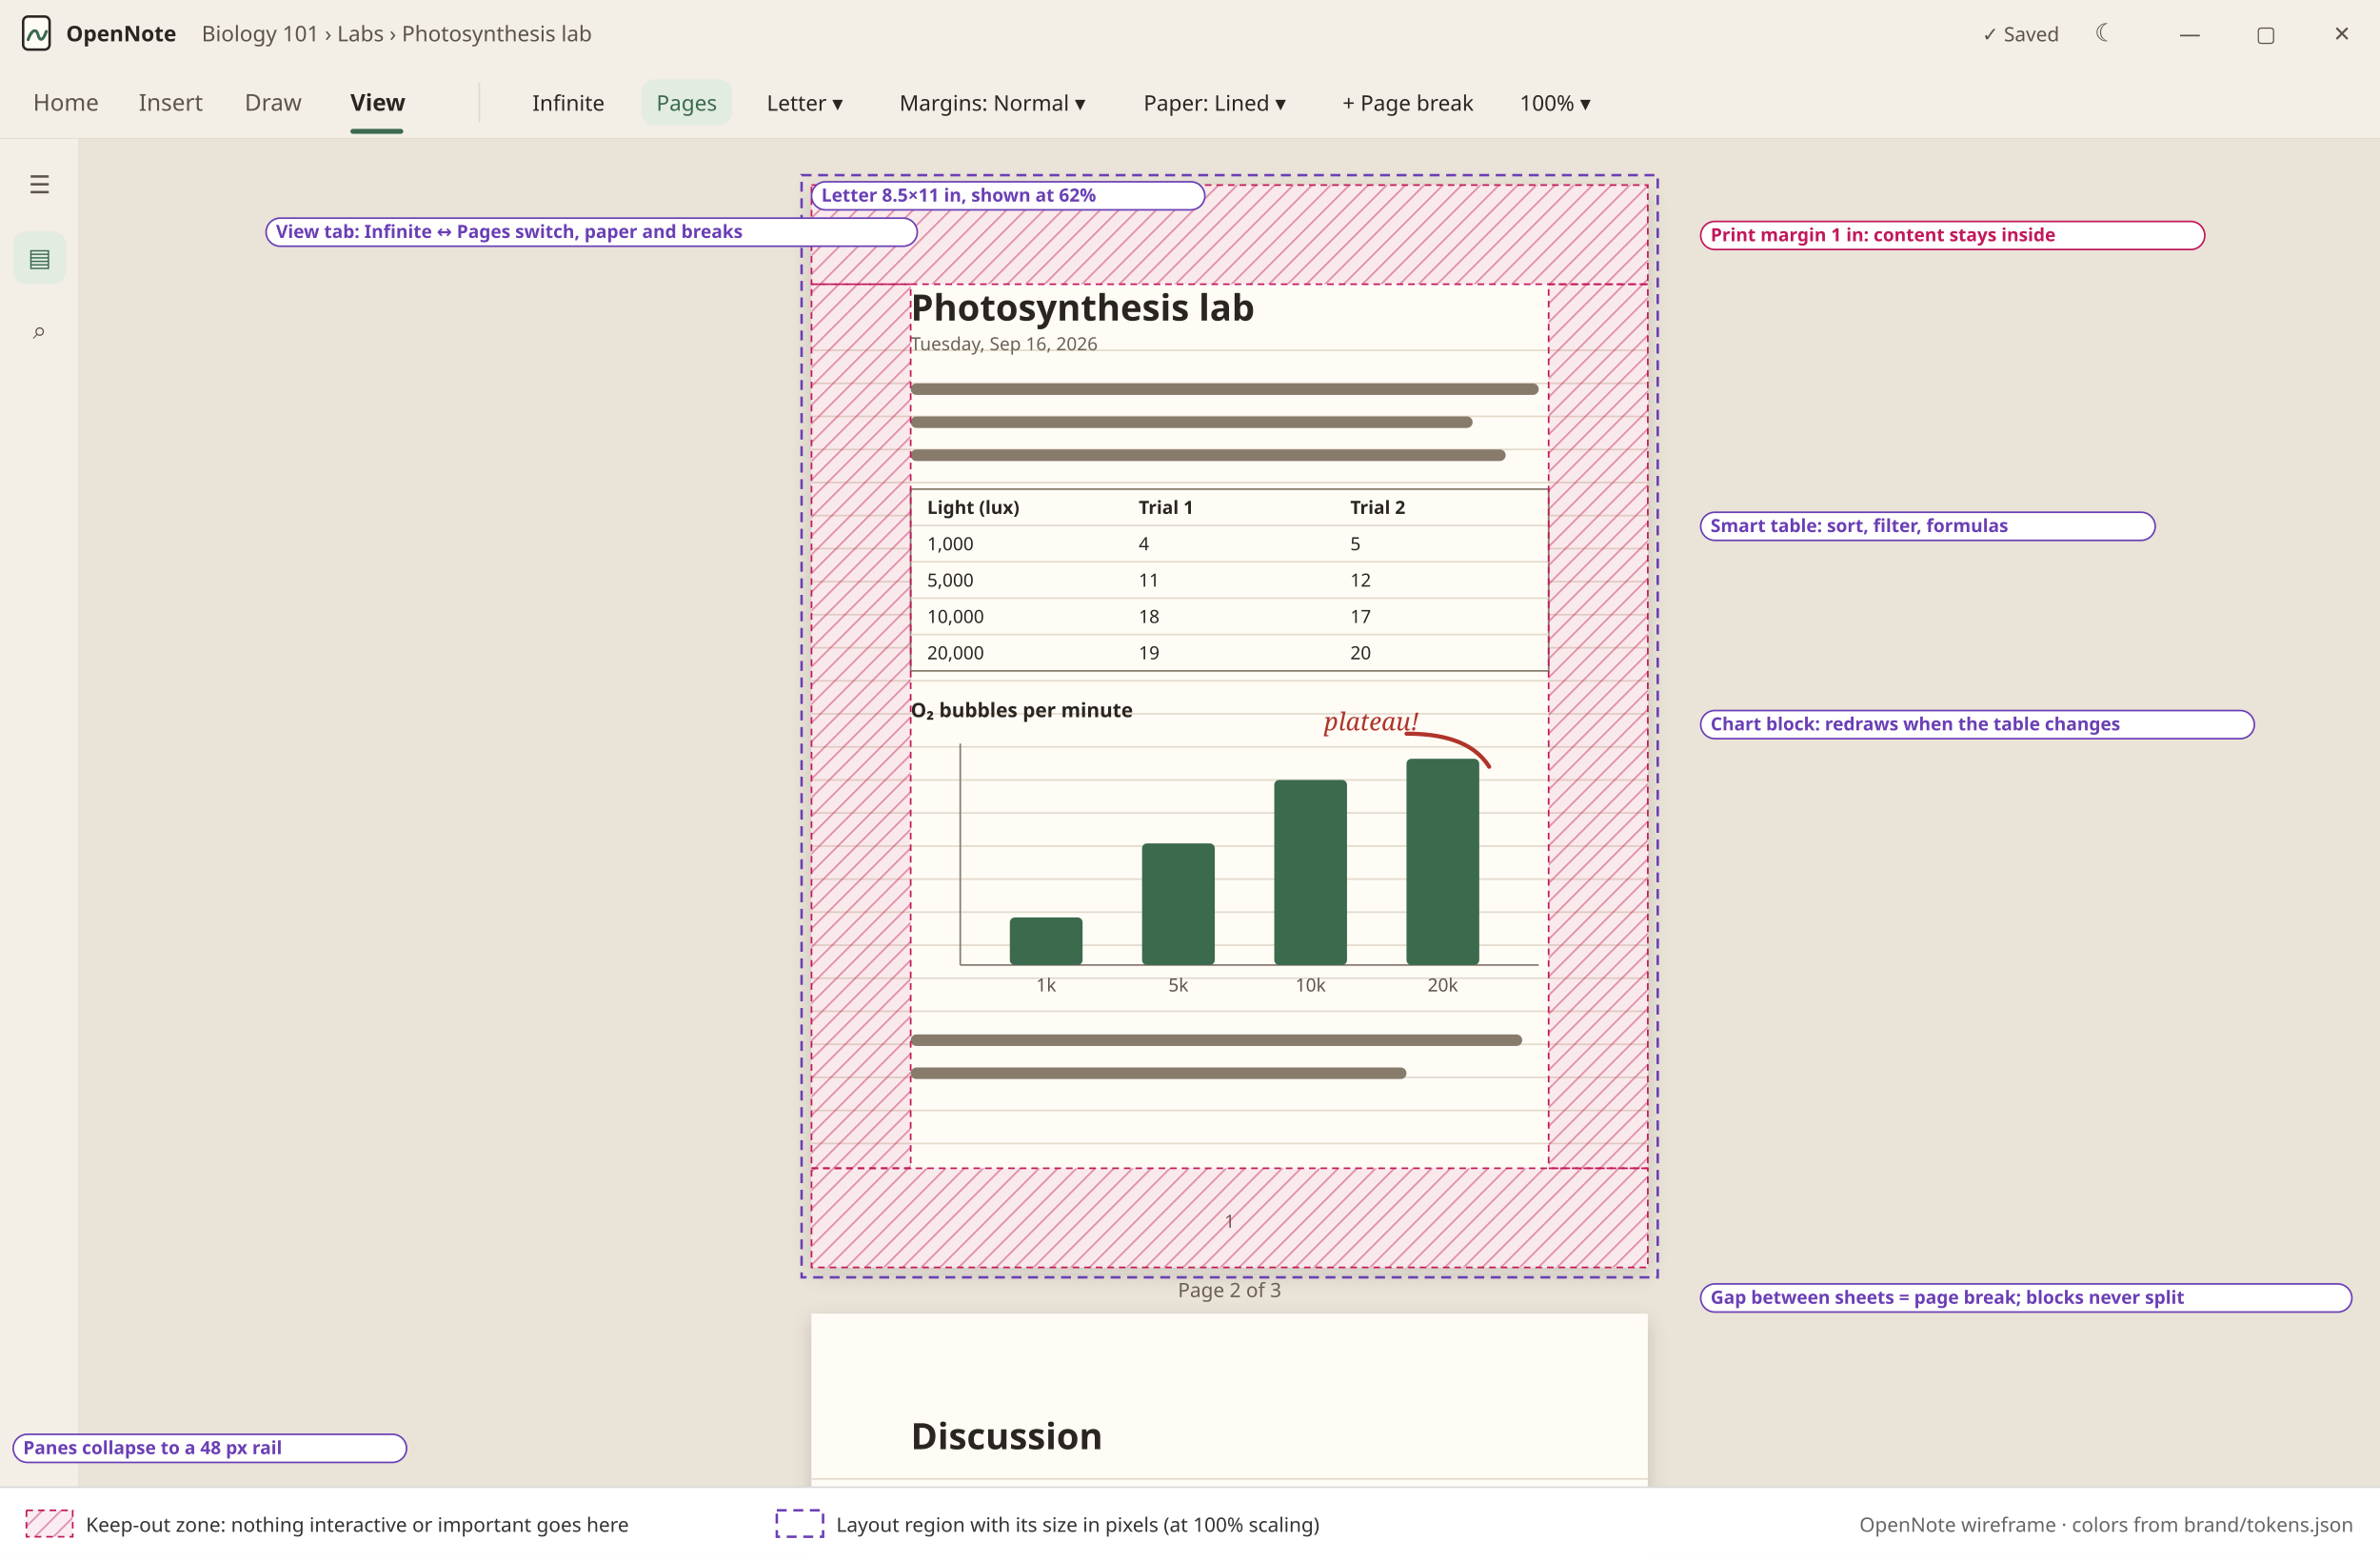
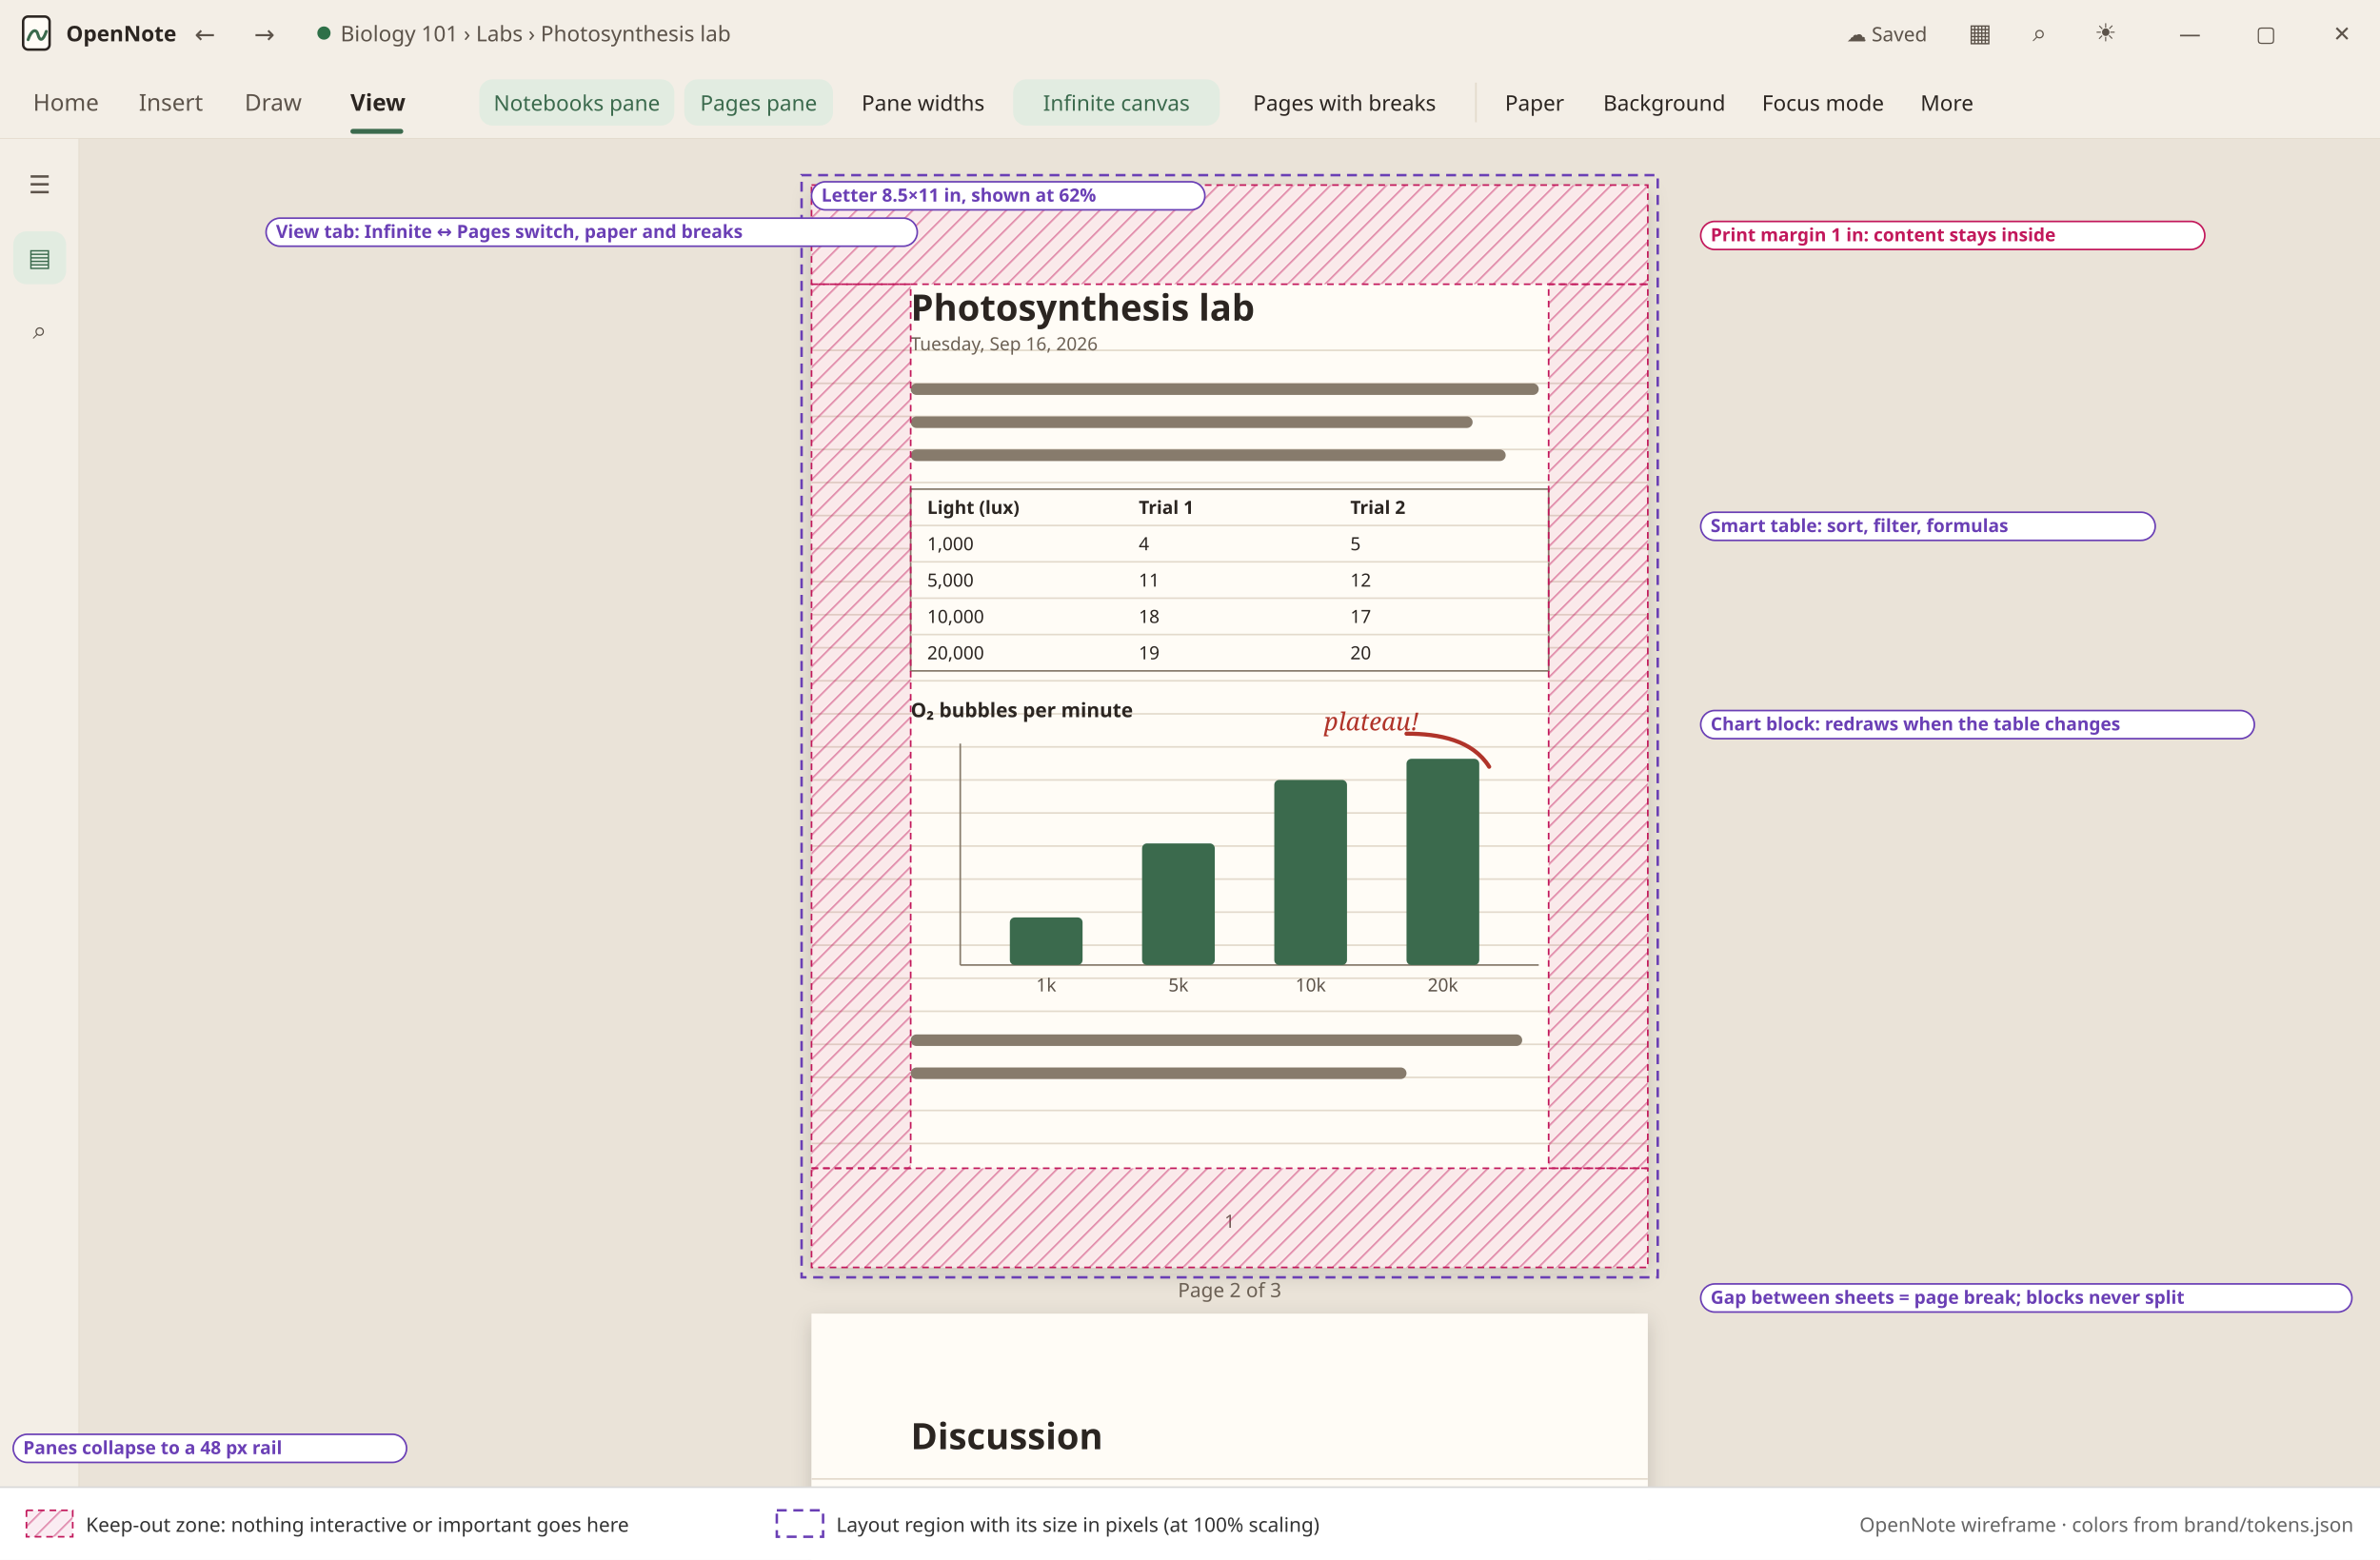
<svg xmlns="http://www.w3.org/2000/svg" viewBox="0 0 1440 944" width="1440" height="944" role="img">
  <defs>
    <pattern id="hatch" width="8" height="8" patternUnits="userSpaceOnUse" patternTransform="rotate(45)">
      <rect width="8" height="8" fill="#C2185B" fill-opacity="0.08" />
      <line x1="0" y1="0" x2="0" y2="8" stroke="#C2185B" stroke-opacity="0.45" stroke-width="2" />
    </pattern>
    <filter id="shadow" x="-10%" y="-10%" width="120%" height="130%">
      <feDropShadow dx="0" dy="4" stdDeviation="6" flood-color="#2B2521" flood-opacity="0.16" />
    </filter>
  </defs>
  <rect x="0" y="0" width="1440" height="900" rx="0" fill="#F3EEE6" />
  <rect x="0" y="0" width="1440" height="40" rx="0" fill="#F3EEE6" />
  <rect x="14" y="10" width="16" height="20" rx="3" fill="#FFFCF6" stroke="#2B2521" stroke-width="1.5" />
  <path d="M17 24c2-6 5-7 6-3s3 4 5-2" fill="none" stroke-linecap="round" stroke-linejoin="round" stroke="#3B6A4D" stroke-width="1.8" />
  <text x="40" y="25" font-size="13" font-weight="600" fill="#2B2521" text-anchor="start" font-family="'Atkinson Hyperlegible Next', 'Segoe UI', system-ui, sans-serif">OpenNote</text>
-   <text x="122" y="25" font-size="13" font-weight="400" fill="#5C534A" text-anchor="start" font-family="'Atkinson Hyperlegible Next', 'Segoe UI', system-ui, sans-serif">Biology 101  ›  Labs  ›  Photosynthesis lab</text>
-   <text x="1274" y="25" font-size="15" font-weight="400" fill="#5C534A" text-anchor="middle" font-family="'Atkinson Hyperlegible Next', 'Segoe UI', system-ui, sans-serif">☾</text>
-   <text x="1246" y="25" font-size="12" font-weight="400" fill="#5C534A" text-anchor="end" font-family="'Atkinson Hyperlegible Next', 'Segoe UI', system-ui, sans-serif">✓ Saved</text>
+   <text x="124" y="26" font-size="15" font-weight="400" fill="#5C534A" text-anchor="middle" font-family="'Atkinson Hyperlegible Next', 'Segoe UI', system-ui, sans-serif">←</text>
+   <text x="160" y="26" font-size="15" font-weight="400" fill="#5C534A" text-anchor="middle" font-family="'Atkinson Hyperlegible Next', 'Segoe UI', system-ui, sans-serif">→</text>
+   <circle cx="196" cy="20" r="4" fill="#2E7048" />
+   <text x="206" y="25" font-size="13" font-weight="400" fill="#5C534A" text-anchor="start" font-family="'Atkinson Hyperlegible Next', 'Segoe UI', system-ui, sans-serif">Biology 101  ›  Labs  ›  Photosynthesis lab</text>
+   <text x="1166" y="25" font-size="12" font-weight="400" fill="#5C534A" text-anchor="end" font-family="'Atkinson Hyperlegible Next', 'Segoe UI', system-ui, sans-serif">☁ Saved</text>
+   <text x="1198" y="25" font-size="15" font-weight="400" fill="#5C534A" text-anchor="middle" font-family="'Atkinson Hyperlegible Next', 'Segoe UI', system-ui, sans-serif">▦</text>
+   <text x="1234" y="25" font-size="15" font-weight="400" fill="#5C534A" text-anchor="middle" font-family="'Atkinson Hyperlegible Next', 'Segoe UI', system-ui, sans-serif">⌕</text>
+   <text x="1274" y="25" font-size="15" font-weight="400" fill="#5C534A" text-anchor="middle" font-family="'Atkinson Hyperlegible Next', 'Segoe UI', system-ui, sans-serif">☀</text>
  <text x="1325" y="25" font-size="13" font-weight="400" fill="#5C534A" text-anchor="middle" font-family="'Atkinson Hyperlegible Next', 'Segoe UI', system-ui, sans-serif">—</text>
  <text x="1371" y="25" font-size="13" font-weight="400" fill="#5C534A" text-anchor="middle" font-family="'Atkinson Hyperlegible Next', 'Segoe UI', system-ui, sans-serif">▢</text>
  <text x="1417" y="25" font-size="13" font-weight="400" fill="#5C534A" text-anchor="middle" font-family="'Atkinson Hyperlegible Next', 'Segoe UI', system-ui, sans-serif">✕</text>
  <rect x="0" y="40" width="1440" height="44" rx="0" fill="#F3EEE6" />
  <line x1="0" y1="84" x2="1440" y2="84" stroke="#E3DACC" />
  <text x="20" y="67" font-size="14" font-weight="400" fill="#5C534A" text-anchor="start" font-family="'Atkinson Hyperlegible Next', 'Segoe UI', system-ui, sans-serif">Home</text>
  <text x="84" y="67" font-size="14" font-weight="400" fill="#5C534A" text-anchor="start" font-family="'Atkinson Hyperlegible Next', 'Segoe UI', system-ui, sans-serif">Insert</text>
  <text x="148" y="67" font-size="14" font-weight="400" fill="#5C534A" text-anchor="start" font-family="'Atkinson Hyperlegible Next', 'Segoe UI', system-ui, sans-serif">Draw</text>
  <text x="212" y="67" font-size="14" font-weight="600" fill="#2B2521" text-anchor="start" font-family="'Atkinson Hyperlegible Next', 'Segoe UI', system-ui, sans-serif">View</text>
  <rect x="212" y="78" width="32" height="3" rx="1.5" fill="#3B6A4D" />
-   <line x1="290" y1="50" x2="290" y2="74" stroke="#E3DACC" />
-   <g data-fit="6" data-center="both">
-     <rect x="306" y="48" width="76" height="28" rx="8" fill="none" />
-     <text x="344" y="67" font-size="13" font-weight="400" fill="#2B2521" text-anchor="middle" font-family="'Atkinson Hyperlegible Next', 'Segoe UI', system-ui, sans-serif">Infinite</text>
-   </g>
-   <g data-fit="6" data-center="both">
-     <rect x="388" y="48" width="55" height="28" rx="8" fill="#E2ECE1" />
-     <text x="415.5" y="67" font-size="13" font-weight="400" fill="#3B6A4D" text-anchor="middle" font-family="'Atkinson Hyperlegible Next', 'Segoe UI', system-ui, sans-serif">Pages</text>
-   </g>
-   <g data-fit="6" data-center="both">
-     <rect x="449" y="48" width="76" height="28" rx="8" fill="none" />
-     <text x="487" y="67" font-size="13" font-weight="400" fill="#2B2521" text-anchor="middle" font-family="'Atkinson Hyperlegible Next', 'Segoe UI', system-ui, sans-serif">Letter ▾</text>
-   </g>
-   <g data-fit="6" data-center="both">
-     <rect x="531" y="48" width="139" height="28" rx="8" fill="none" />
-     <text x="600.5" y="67" font-size="13" font-weight="400" fill="#2B2521" text-anchor="middle" font-family="'Atkinson Hyperlegible Next', 'Segoe UI', system-ui, sans-serif">Margins: Normal ▾</text>
-   </g>
-   <g data-fit="6" data-center="both">
-     <rect x="676" y="48" width="118" height="28" rx="8" fill="none" />
-     <text x="735" y="67" font-size="13" font-weight="400" fill="#2B2521" text-anchor="middle" font-family="'Atkinson Hyperlegible Next', 'Segoe UI', system-ui, sans-serif">Paper: Lined ▾</text>
-   </g>
-   <g data-fit="6" data-center="both">
-     <rect x="800" y="48" width="104" height="28" rx="8" fill="none" />
-     <text x="852" y="67" font-size="13" font-weight="400" fill="#2B2521" text-anchor="middle" font-family="'Atkinson Hyperlegible Next', 'Segoe UI', system-ui, sans-serif">+ Page break</text>
-   </g>
-   <g data-fit="6" data-center="both">
-     <rect x="910" y="48" width="62" height="28" rx="8" fill="none" />
-     <text x="941" y="67" font-size="13" font-weight="400" fill="#2B2521" text-anchor="middle" font-family="'Atkinson Hyperlegible Next', 'Segoe UI', system-ui, sans-serif">100% ▾</text>
+   <g data-fit="6" data-center="both">
+     <rect x="290" y="48" width="118" height="28" rx="8" fill="#E2ECE1" />
+     <text x="349" y="67" font-size="13" font-weight="400" fill="#3B6A4D" text-anchor="middle" font-family="'Atkinson Hyperlegible Next', 'Segoe UI', system-ui, sans-serif">Notebooks pane</text>
+   </g>
+   <g data-fit="6" data-center="both">
+     <rect x="414" y="48" width="90" height="28" rx="8" fill="#E2ECE1" />
+     <text x="459" y="67" font-size="13" font-weight="400" fill="#3B6A4D" text-anchor="middle" font-family="'Atkinson Hyperlegible Next', 'Segoe UI', system-ui, sans-serif">Pages pane</text>
+   </g>
+   <g data-fit="6" data-center="both">
+     <rect x="510" y="48" width="97" height="28" rx="8" fill="none" />
+     <text x="558.5" y="67" font-size="13" font-weight="400" fill="#2B2521" text-anchor="middle" font-family="'Atkinson Hyperlegible Next', 'Segoe UI', system-ui, sans-serif">Pane widths</text>
+   </g>
+   <g data-fit="6" data-center="both">
+     <rect x="613" y="48" width="125" height="28" rx="8" fill="#E2ECE1" />
+     <text x="675.5" y="67" font-size="13" font-weight="400" fill="#3B6A4D" text-anchor="middle" font-family="'Atkinson Hyperlegible Next', 'Segoe UI', system-ui, sans-serif">Infinite canvas</text>
+   </g>
+   <g data-fit="6" data-center="both">
+     <rect x="744" y="48" width="139" height="28" rx="8" fill="none" />
+     <text x="813.5" y="67" font-size="13" font-weight="400" fill="#2B2521" text-anchor="middle" font-family="'Atkinson Hyperlegible Next', 'Segoe UI', system-ui, sans-serif">Pages with breaks</text>
+   </g>
+   <line x1="893" y1="50" x2="893" y2="74" stroke="#E3DACC" />
+   <g data-fit="6" data-center="both">
+     <rect x="901" y="48" width="55" height="28" rx="8" fill="none" />
+     <text x="928.5" y="67" font-size="13" font-weight="400" fill="#2B2521" text-anchor="middle" font-family="'Atkinson Hyperlegible Next', 'Segoe UI', system-ui, sans-serif">Paper</text>
+   </g>
+   <g data-fit="6" data-center="both">
+     <rect x="962" y="48" width="90" height="28" rx="8" fill="none" />
+     <text x="1007" y="67" font-size="13" font-weight="400" fill="#2B2521" text-anchor="middle" font-family="'Atkinson Hyperlegible Next', 'Segoe UI', system-ui, sans-serif">Background</text>
+   </g>
+   <g data-fit="6" data-center="both">
+     <rect x="1058" y="48" width="90" height="28" rx="8" fill="none" />
+     <text x="1103" y="67" font-size="13" font-weight="400" fill="#2B2521" text-anchor="middle" font-family="'Atkinson Hyperlegible Next', 'Segoe UI', system-ui, sans-serif">Focus mode</text>
+   </g>
+   <g data-fit="6" data-center="both">
+     <rect x="1154" y="48" width="48" height="28" rx="8" fill="none" />
+     <text x="1178" y="67" font-size="13" font-weight="400" fill="#2B2521" text-anchor="middle" font-family="'Atkinson Hyperlegible Next', 'Segoe UI', system-ui, sans-serif">More</text>
  </g>
  <rect x="0" y="84" width="48" height="816" rx="0" fill="#F3EEE6" />
  <line x1="48" y1="84" x2="48" y2="900" stroke="#E3DACC" />
  <text x="24" y="117" font-size="15" font-weight="400" fill="#5C534A" text-anchor="middle" font-family="'Atkinson Hyperlegible Next', 'Segoe UI', system-ui, sans-serif">☰</text>
  <rect x="8" y="140" width="32" height="32" rx="8" fill="#E2ECE1" />
  <text x="24" y="161" font-size="15" font-weight="400" fill="#3B6A4D" text-anchor="middle" font-family="'Atkinson Hyperlegible Next', 'Segoe UI', system-ui, sans-serif">▤</text>
  <text x="24" y="205" font-size="15" font-weight="400" fill="#5C534A" text-anchor="middle" font-family="'Atkinson Hyperlegible Next', 'Segoe UI', system-ui, sans-serif">⌕</text>
  <rect x="48" y="84" width="1392" height="816" rx="0" fill="#EAE3D8" />
  <rect x="491" y="112" width="506" height="655" rx="0" fill="#FFFCF6" filter="url(#shadow)" />
  <line x1="491" y1="212" x2="997" y2="212" stroke="#E3DACC" />
  <line x1="491" y1="232" x2="997" y2="232" stroke="#E3DACC" />
  <line x1="491" y1="252" x2="997" y2="252" stroke="#E3DACC" />
  <line x1="491" y1="272" x2="997" y2="272" stroke="#E3DACC" />
  <line x1="491" y1="292" x2="997" y2="292" stroke="#E3DACC" />
  <line x1="491" y1="312" x2="997" y2="312" stroke="#E3DACC" />
  <line x1="491" y1="332" x2="997" y2="332" stroke="#E3DACC" />
  <line x1="491" y1="352" x2="997" y2="352" stroke="#E3DACC" />
  <line x1="491" y1="372" x2="997" y2="372" stroke="#E3DACC" />
  <line x1="491" y1="392" x2="997" y2="392" stroke="#E3DACC" />
  <line x1="491" y1="412" x2="997" y2="412" stroke="#E3DACC" />
  <line x1="491" y1="432" x2="997" y2="432" stroke="#E3DACC" />
  <line x1="491" y1="452" x2="997" y2="452" stroke="#E3DACC" />
  <line x1="491" y1="472" x2="997" y2="472" stroke="#E3DACC" />
  <line x1="491" y1="492" x2="997" y2="492" stroke="#E3DACC" />
  <line x1="491" y1="512" x2="997" y2="512" stroke="#E3DACC" />
  <line x1="491" y1="532" x2="997" y2="532" stroke="#E3DACC" />
  <line x1="491" y1="552" x2="997" y2="552" stroke="#E3DACC" />
  <line x1="491" y1="572" x2="997" y2="572" stroke="#E3DACC" />
  <line x1="491" y1="592" x2="997" y2="592" stroke="#E3DACC" />
  <line x1="491" y1="612" x2="997" y2="612" stroke="#E3DACC" />
  <line x1="491" y1="632" x2="997" y2="632" stroke="#E3DACC" />
  <line x1="491" y1="652" x2="997" y2="652" stroke="#E3DACC" />
  <line x1="491" y1="672" x2="997" y2="672" stroke="#E3DACC" />
  <line x1="491" y1="692" x2="997" y2="692" stroke="#E3DACC" />
  <text x="744" y="743" font-size="11" font-weight="400" fill="#6B6054" text-anchor="middle" font-family="'Atkinson Hyperlegible Next', 'Segoe UI', system-ui, sans-serif">1</text>
  <text x="551" y="194" font-size="22" font-weight="600" fill="#2B2521" text-anchor="start" font-family="'Atkinson Hyperlegible Next', 'Segoe UI', system-ui, sans-serif">Photosynthesis lab</text>
  <text x="551" y="212" font-size="11" font-weight="400" fill="#6B6054" text-anchor="start" font-family="'Atkinson Hyperlegible Next', 'Segoe UI', system-ui, sans-serif">Tuesday, Sep 16, 2026</text>
  <rect x="551" y="232" width="380" height="7" rx="3.5" fill="#877B6C" />
  <rect x="551" y="252" width="340" height="7" rx="3.5" fill="#877B6C" />
  <rect x="551" y="272" width="360" height="7" rx="3.5" fill="#877B6C" />
  <rect x="551" y="296" width="386" height="110" rx="0" fill="#FFFCF6" stroke="#877B6C" stroke-width="1" />
  <text x="561" y="311" font-size="11" font-weight="600" fill="#2B2521" text-anchor="start" font-family="'Atkinson Hyperlegible Next', 'Segoe UI', system-ui, sans-serif">Light (lux)</text>
  <text x="689" y="311" font-size="11" font-weight="600" fill="#2B2521" text-anchor="start" font-family="'Atkinson Hyperlegible Next', 'Segoe UI', system-ui, sans-serif">Trial 1</text>
  <text x="817" y="311" font-size="11" font-weight="600" fill="#2B2521" text-anchor="start" font-family="'Atkinson Hyperlegible Next', 'Segoe UI', system-ui, sans-serif">Trial 2</text>
  <line x1="551" y1="318" x2="937" y2="318" stroke="#E3DACC" />
  <text x="561" y="333" font-size="11" font-weight="400" fill="#2B2521" text-anchor="start" font-family="'Atkinson Hyperlegible Next', 'Segoe UI', system-ui, sans-serif">1,000</text>
  <text x="689" y="333" font-size="11" font-weight="400" fill="#2B2521" text-anchor="start" font-family="'Atkinson Hyperlegible Next', 'Segoe UI', system-ui, sans-serif">4</text>
  <text x="817" y="333" font-size="11" font-weight="400" fill="#2B2521" text-anchor="start" font-family="'Atkinson Hyperlegible Next', 'Segoe UI', system-ui, sans-serif">5</text>
  <line x1="551" y1="340" x2="937" y2="340" stroke="#E3DACC" />
  <text x="561" y="355" font-size="11" font-weight="400" fill="#2B2521" text-anchor="start" font-family="'Atkinson Hyperlegible Next', 'Segoe UI', system-ui, sans-serif">5,000</text>
  <text x="689" y="355" font-size="11" font-weight="400" fill="#2B2521" text-anchor="start" font-family="'Atkinson Hyperlegible Next', 'Segoe UI', system-ui, sans-serif">11</text>
  <text x="817" y="355" font-size="11" font-weight="400" fill="#2B2521" text-anchor="start" font-family="'Atkinson Hyperlegible Next', 'Segoe UI', system-ui, sans-serif">12</text>
  <line x1="551" y1="362" x2="937" y2="362" stroke="#E3DACC" />
  <text x="561" y="377" font-size="11" font-weight="400" fill="#2B2521" text-anchor="start" font-family="'Atkinson Hyperlegible Next', 'Segoe UI', system-ui, sans-serif">10,000</text>
  <text x="689" y="377" font-size="11" font-weight="400" fill="#2B2521" text-anchor="start" font-family="'Atkinson Hyperlegible Next', 'Segoe UI', system-ui, sans-serif">18</text>
  <text x="817" y="377" font-size="11" font-weight="400" fill="#2B2521" text-anchor="start" font-family="'Atkinson Hyperlegible Next', 'Segoe UI', system-ui, sans-serif">17</text>
  <line x1="551" y1="384" x2="937" y2="384" stroke="#E3DACC" />
  <text x="561" y="399" font-size="11" font-weight="400" fill="#2B2521" text-anchor="start" font-family="'Atkinson Hyperlegible Next', 'Segoe UI', system-ui, sans-serif">20,000</text>
  <text x="689" y="399" font-size="11" font-weight="400" fill="#2B2521" text-anchor="start" font-family="'Atkinson Hyperlegible Next', 'Segoe UI', system-ui, sans-serif">19</text>
  <text x="817" y="399" font-size="11" font-weight="400" fill="#2B2521" text-anchor="start" font-family="'Atkinson Hyperlegible Next', 'Segoe UI', system-ui, sans-serif">20</text>
  <text x="551" y="434" font-size="12" font-weight="600" fill="#2B2521" text-anchor="start" font-family="'Atkinson Hyperlegible Next', 'Segoe UI', system-ui, sans-serif">O₂ bubbles per minute</text>
  <line x1="581" y1="450" x2="581" y2="584" stroke="#877B6C" />
  <line x1="581" y1="584" x2="931" y2="584" stroke="#877B6C" />
  <rect x="611" y="555.2" width="44" height="28.8" rx="3" fill="#3B6A4D" />
  <text x="633" y="600" font-size="11" font-weight="400" fill="#5C534A" text-anchor="middle" font-family="'Atkinson Hyperlegible Next', 'Segoe UI', system-ui, sans-serif">1k</text>
  <rect x="691" y="510.4" width="44" height="73.6" rx="3" fill="#3B6A4D" />
  <text x="713" y="600" font-size="11" font-weight="400" fill="#5C534A" text-anchor="middle" font-family="'Atkinson Hyperlegible Next', 'Segoe UI', system-ui, sans-serif">5k</text>
  <rect x="771" y="472" width="44" height="112" rx="3" fill="#3B6A4D" />
  <text x="793" y="600" font-size="11" font-weight="400" fill="#5C534A" text-anchor="middle" font-family="'Atkinson Hyperlegible Next', 'Segoe UI', system-ui, sans-serif">10k</text>
  <rect x="851" y="459.2" width="44" height="124.8" rx="3" fill="#3B6A4D" />
  <text x="873" y="600" font-size="11" font-weight="400" fill="#5C534A" text-anchor="middle" font-family="'Atkinson Hyperlegible Next', 'Segoe UI', system-ui, sans-serif">20k</text>
  <path d="M851 444c20 0 40 4 50 20" fill="none" stroke-linecap="round" stroke-linejoin="round" stroke="#B0342A" stroke-width="2.5" />
  <text x="801" y="442" font-size="15" font-weight="400" fill="#B0342A" text-anchor="start" font-family="Literata, Cambria, Georgia, serif" font-style="italic">plateau!</text>
  <rect x="551" y="626" width="370" height="7" rx="3.5" fill="#877B6C" />
  <rect x="551" y="646" width="300" height="7" rx="3.5" fill="#877B6C" />
  <rect x="491" y="795" width="506" height="655" rx="0" fill="#FFFCF6" filter="url(#shadow)" />
  <line x1="491" y1="895" x2="997" y2="895" stroke="#E3DACC" />
  <line x1="491" y1="915" x2="997" y2="915" stroke="#E3DACC" />
  <line x1="491" y1="935" x2="997" y2="935" stroke="#E3DACC" />
  <line x1="491" y1="955" x2="997" y2="955" stroke="#E3DACC" />
  <line x1="491" y1="975" x2="997" y2="975" stroke="#E3DACC" />
  <line x1="491" y1="995" x2="997" y2="995" stroke="#E3DACC" />
  <line x1="491" y1="1015" x2="997" y2="1015" stroke="#E3DACC" />
  <line x1="491" y1="1035" x2="997" y2="1035" stroke="#E3DACC" />
  <line x1="491" y1="1055" x2="997" y2="1055" stroke="#E3DACC" />
  <line x1="491" y1="1075" x2="997" y2="1075" stroke="#E3DACC" />
  <line x1="491" y1="1095" x2="997" y2="1095" stroke="#E3DACC" />
  <line x1="491" y1="1115" x2="997" y2="1115" stroke="#E3DACC" />
  <line x1="491" y1="1135" x2="997" y2="1135" stroke="#E3DACC" />
  <line x1="491" y1="1155" x2="997" y2="1155" stroke="#E3DACC" />
  <line x1="491" y1="1175" x2="997" y2="1175" stroke="#E3DACC" />
  <line x1="491" y1="1195" x2="997" y2="1195" stroke="#E3DACC" />
  <line x1="491" y1="1215" x2="997" y2="1215" stroke="#E3DACC" />
  <line x1="491" y1="1235" x2="997" y2="1235" stroke="#E3DACC" />
  <line x1="491" y1="1255" x2="997" y2="1255" stroke="#E3DACC" />
  <line x1="491" y1="1275" x2="997" y2="1275" stroke="#E3DACC" />
  <line x1="491" y1="1295" x2="997" y2="1295" stroke="#E3DACC" />
  <line x1="491" y1="1315" x2="997" y2="1315" stroke="#E3DACC" />
  <line x1="491" y1="1335" x2="997" y2="1335" stroke="#E3DACC" />
  <line x1="491" y1="1355" x2="997" y2="1355" stroke="#E3DACC" />
  <line x1="491" y1="1375" x2="997" y2="1375" stroke="#E3DACC" />
  <text x="551" y="877" font-size="22" font-weight="600" fill="#2B2521" text-anchor="start" font-family="'Atkinson Hyperlegible Next', 'Segoe UI', system-ui, sans-serif">Discussion</text>
  <text x="744" y="785" font-size="12" font-weight="400" fill="#6B6054" text-anchor="middle" font-family="'Atkinson Hyperlegible Next', 'Segoe UI', system-ui, sans-serif">Page 2 of 3</text>
  <g pointer-events="none">
    <rect x="491" y="112" width="506" height="60" rx="0" fill="url(#hatch)" stroke="#C2185B" stroke-width="1" stroke-dasharray="4 3" />
  </g>
  <g data-fit="4" pointer-events="none">
    <rect x="1029" y="134" width="305" height="17" rx="8.5" fill="#FFFFFF" stroke="#C2185B" stroke-width="1" />
    <text x="1035" y="146" font-size="11" font-weight="600" fill="#C2185B" text-anchor="start" font-family="'Atkinson Hyperlegible Next', 'Segoe UI', system-ui, sans-serif">Print margin 1 in: content stays inside</text>
  </g>
  <g pointer-events="none">
    <rect x="491" y="707" width="506" height="60" rx="0" fill="url(#hatch)" stroke="#C2185B" stroke-width="1" stroke-dasharray="4 3" />
  </g>
  <g pointer-events="none">
    <rect x="491" y="172" width="60" height="535" rx="0" fill="url(#hatch)" stroke="#C2185B" stroke-width="1" stroke-dasharray="4 3" />
  </g>
  <g pointer-events="none">
    <rect x="937" y="172" width="60" height="535" rx="0" fill="url(#hatch)" stroke="#C2185B" stroke-width="1" stroke-dasharray="4 3" />
  </g>
  <g pointer-events="none">
    <rect x="485" y="106" width="518" height="667" rx="0" fill="none" stroke="#6A3FB5" stroke-width="1.5" stroke-dasharray="6 4" />
  </g>
  <g data-fit="4" pointer-events="none">
    <rect x="491" y="110" width="238" height="17" rx="8.5" fill="#FFFFFF" stroke="#6A3FB5" stroke-width="1" />
    <text x="497" y="122" font-size="11" font-weight="600" fill="#6A3FB5" text-anchor="start" font-family="'Atkinson Hyperlegible Next', 'Segoe UI', system-ui, sans-serif">Letter 8.5×11 in, shown at 62%</text>
  </g>
  <g data-fit="4" pointer-events="none">
    <rect x="1029" y="310" width="275" height="17" rx="8.5" fill="#FFFFFF" stroke="#6A3FB5" stroke-width="1" />
    <text x="1035" y="322" font-size="11" font-weight="600" fill="#6A3FB5" text-anchor="start" font-family="'Atkinson Hyperlegible Next', 'Segoe UI', system-ui, sans-serif">Smart table: sort, filter, formulas</text>
  </g>
  <g data-fit="4" pointer-events="none">
    <rect x="1029" y="430" width="335" height="17" rx="8.5" fill="#FFFFFF" stroke="#6A3FB5" stroke-width="1" />
    <text x="1035" y="442" font-size="11" font-weight="600" fill="#6A3FB5" text-anchor="start" font-family="'Atkinson Hyperlegible Next', 'Segoe UI', system-ui, sans-serif">Chart block: redraws when the table changes</text>
  </g>
  <g data-fit="4" pointer-events="none">
    <rect x="1029" y="777" width="394" height="17" rx="8.5" fill="#FFFFFF" stroke="#6A3FB5" stroke-width="1" />
    <text x="1035" y="789" font-size="11" font-weight="600" fill="#6A3FB5" text-anchor="start" font-family="'Atkinson Hyperlegible Next', 'Segoe UI', system-ui, sans-serif">Gap between sheets = page break; blocks never split</text>
  </g>
  <g data-fit="4" pointer-events="none">
    <rect x="8" y="868" width="238" height="17" rx="8.5" fill="#FFFFFF" stroke="#6A3FB5" stroke-width="1" />
    <text x="14" y="880" font-size="11" font-weight="600" fill="#6A3FB5" text-anchor="start" font-family="'Atkinson Hyperlegible Next', 'Segoe UI', system-ui, sans-serif">Panes collapse to a 48 px rail</text>
  </g>
  <g data-fit="4" pointer-events="none">
    <rect x="161" y="132" width="394" height="17" rx="8.5" fill="#FFFFFF" stroke="#6A3FB5" stroke-width="1" />
    <text x="167" y="144" font-size="11" font-weight="600" fill="#6A3FB5" text-anchor="start" font-family="'Atkinson Hyperlegible Next', 'Segoe UI', system-ui, sans-serif">View tab: Infinite ↔ Pages switch, paper and breaks</text>
  </g>
  <rect x="0" y="900" width="1440" height="44" rx="0" fill="#FFFFFF" />
  <line x1="0" y1="900" x2="1440" y2="900" stroke="#D9D9D9" />
  <rect x="16" y="914" width="28" height="16" rx="0" fill="url(#hatch)" stroke="#C2185B" stroke-width="1" stroke-dasharray="4 3" />
  <text x="52" y="927" font-size="12" font-weight="400" fill="#333" text-anchor="start" font-family="'Atkinson Hyperlegible Next', 'Segoe UI', system-ui, sans-serif">Keep-out zone: nothing interactive or important goes here</text>
  <rect x="470" y="914" width="28" height="16" rx="0" fill="none" stroke="#6A3FB5" stroke-width="1.5" stroke-dasharray="6 4" />
  <text x="506" y="927" font-size="12" font-weight="400" fill="#333" text-anchor="start" font-family="'Atkinson Hyperlegible Next', 'Segoe UI', system-ui, sans-serif">Layout region with its size in pixels (at 100% scaling)</text>
  <text x="1424" y="927" font-size="12" font-weight="400" fill="#666" text-anchor="end" font-family="'Atkinson Hyperlegible Next', 'Segoe UI', system-ui, sans-serif">OpenNote wireframe · colors from brand/tokens.json</text>
</svg>
